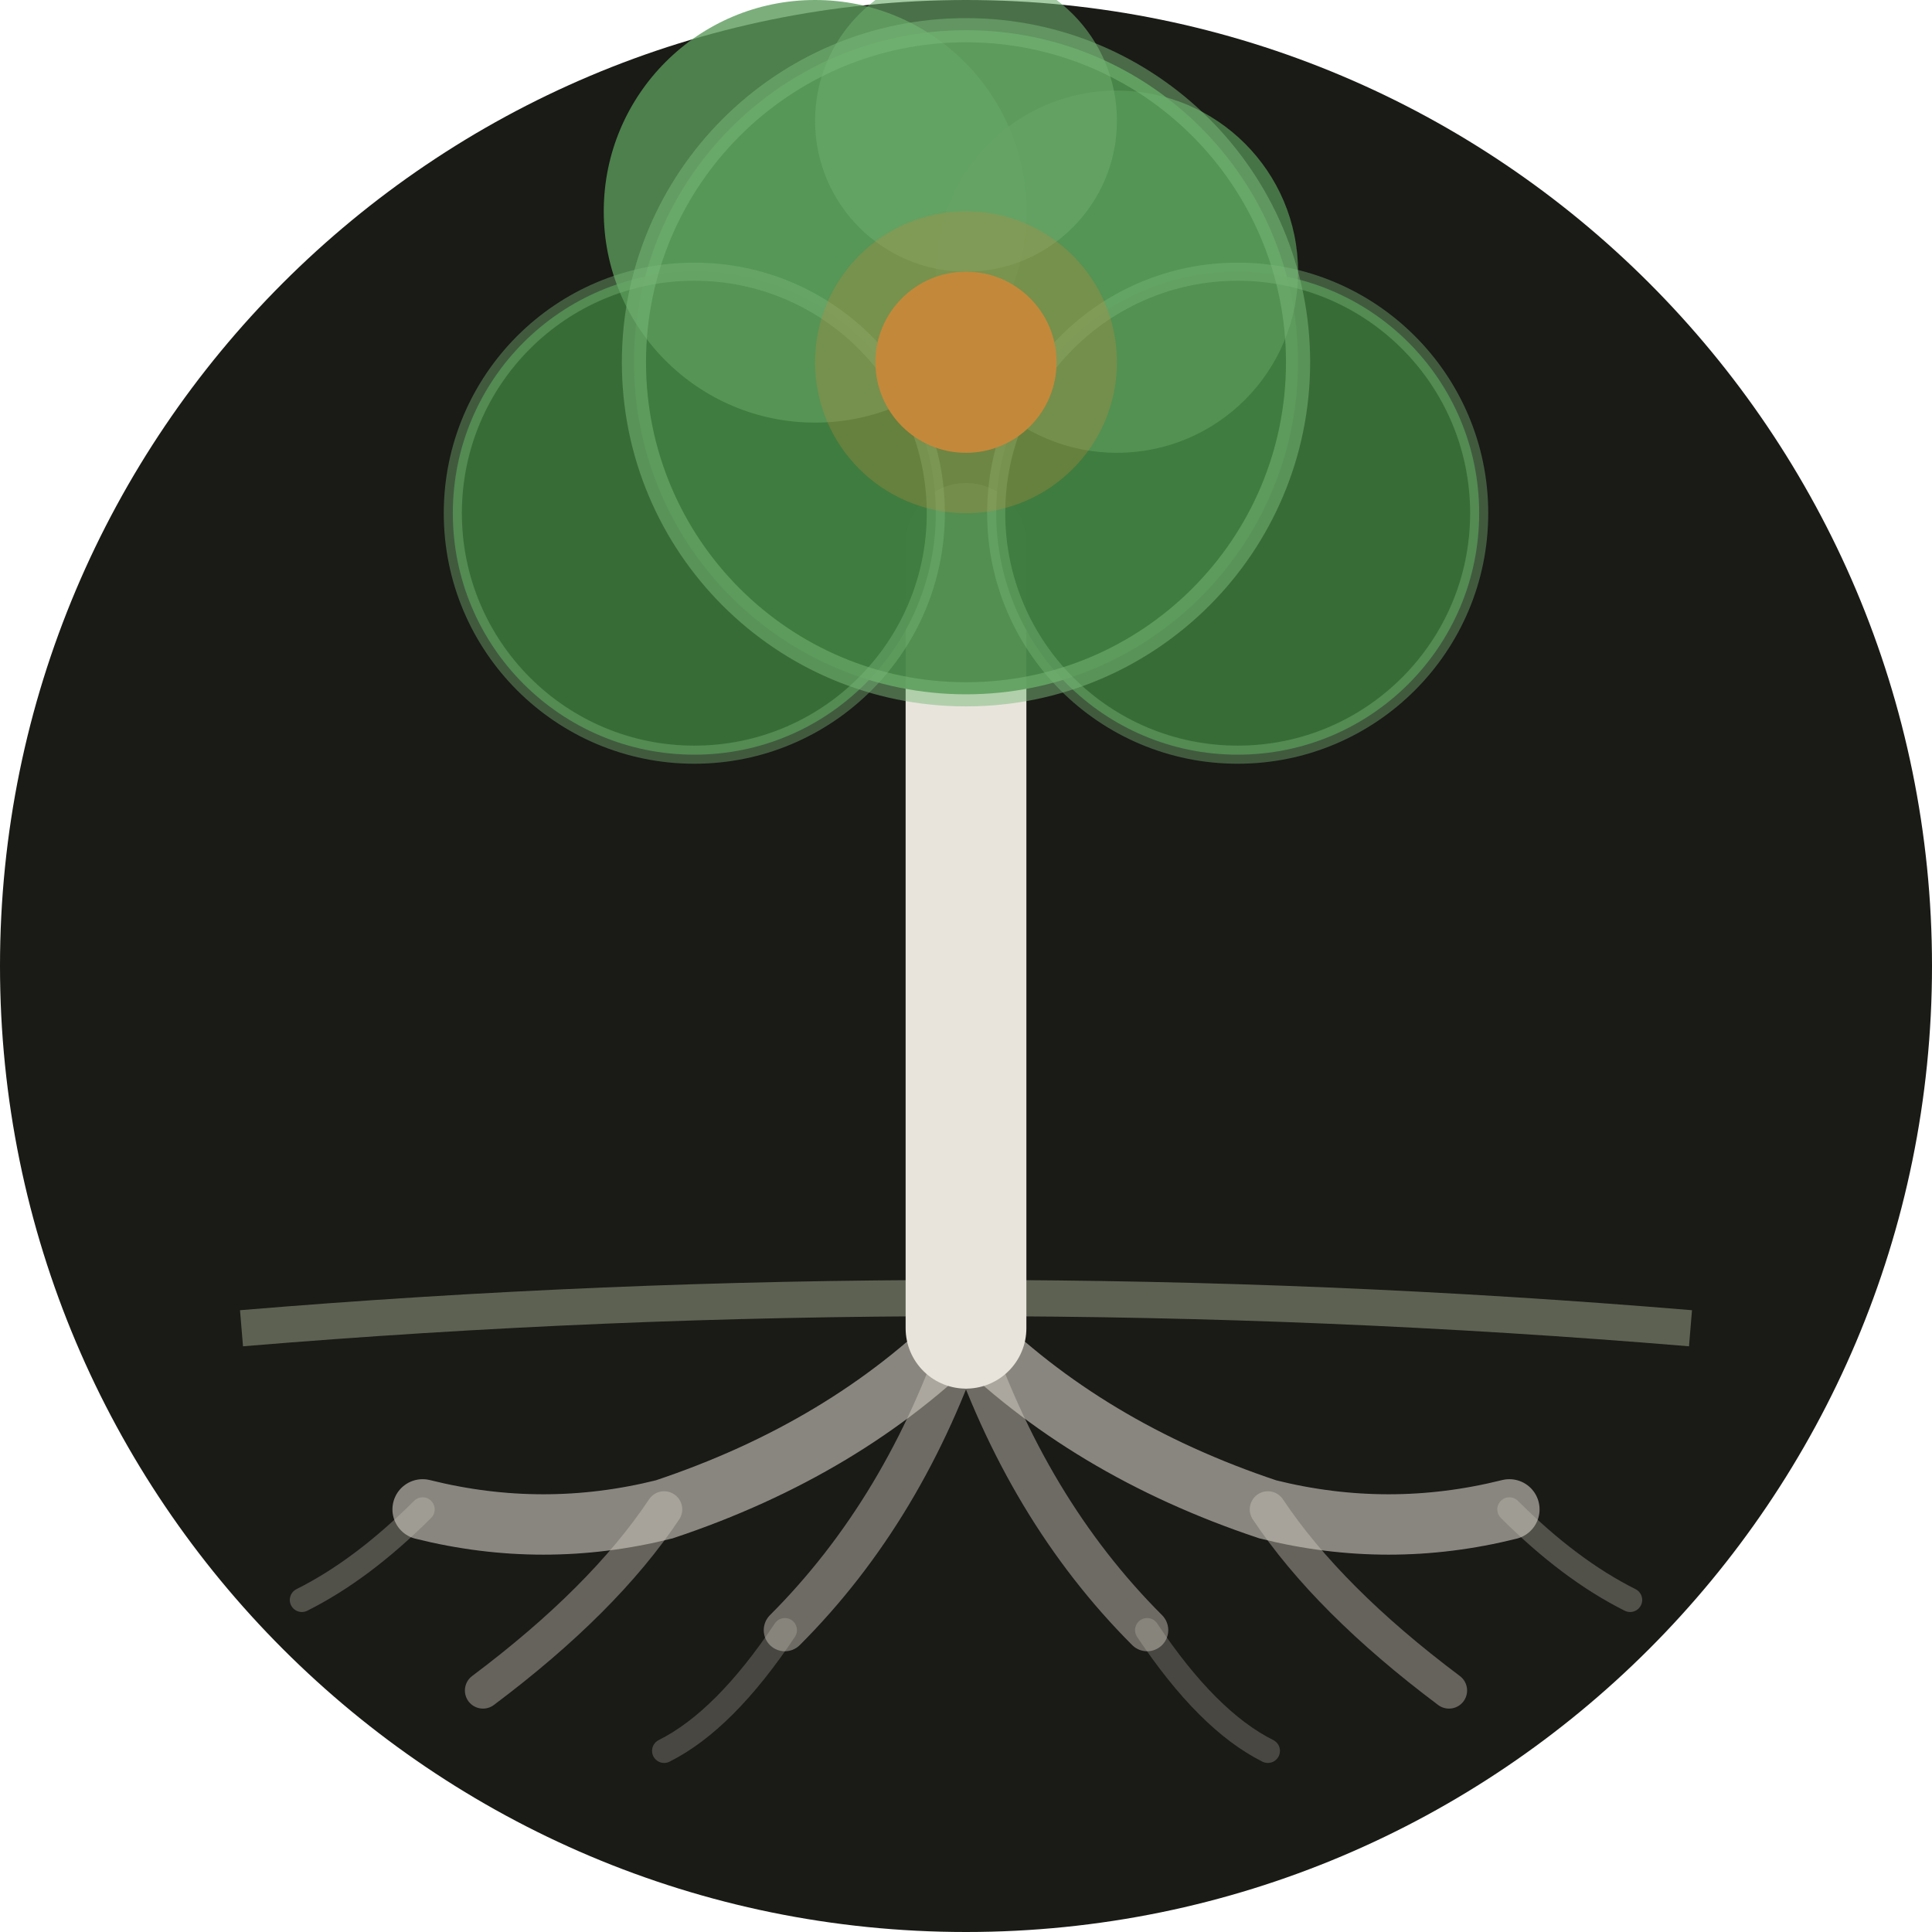
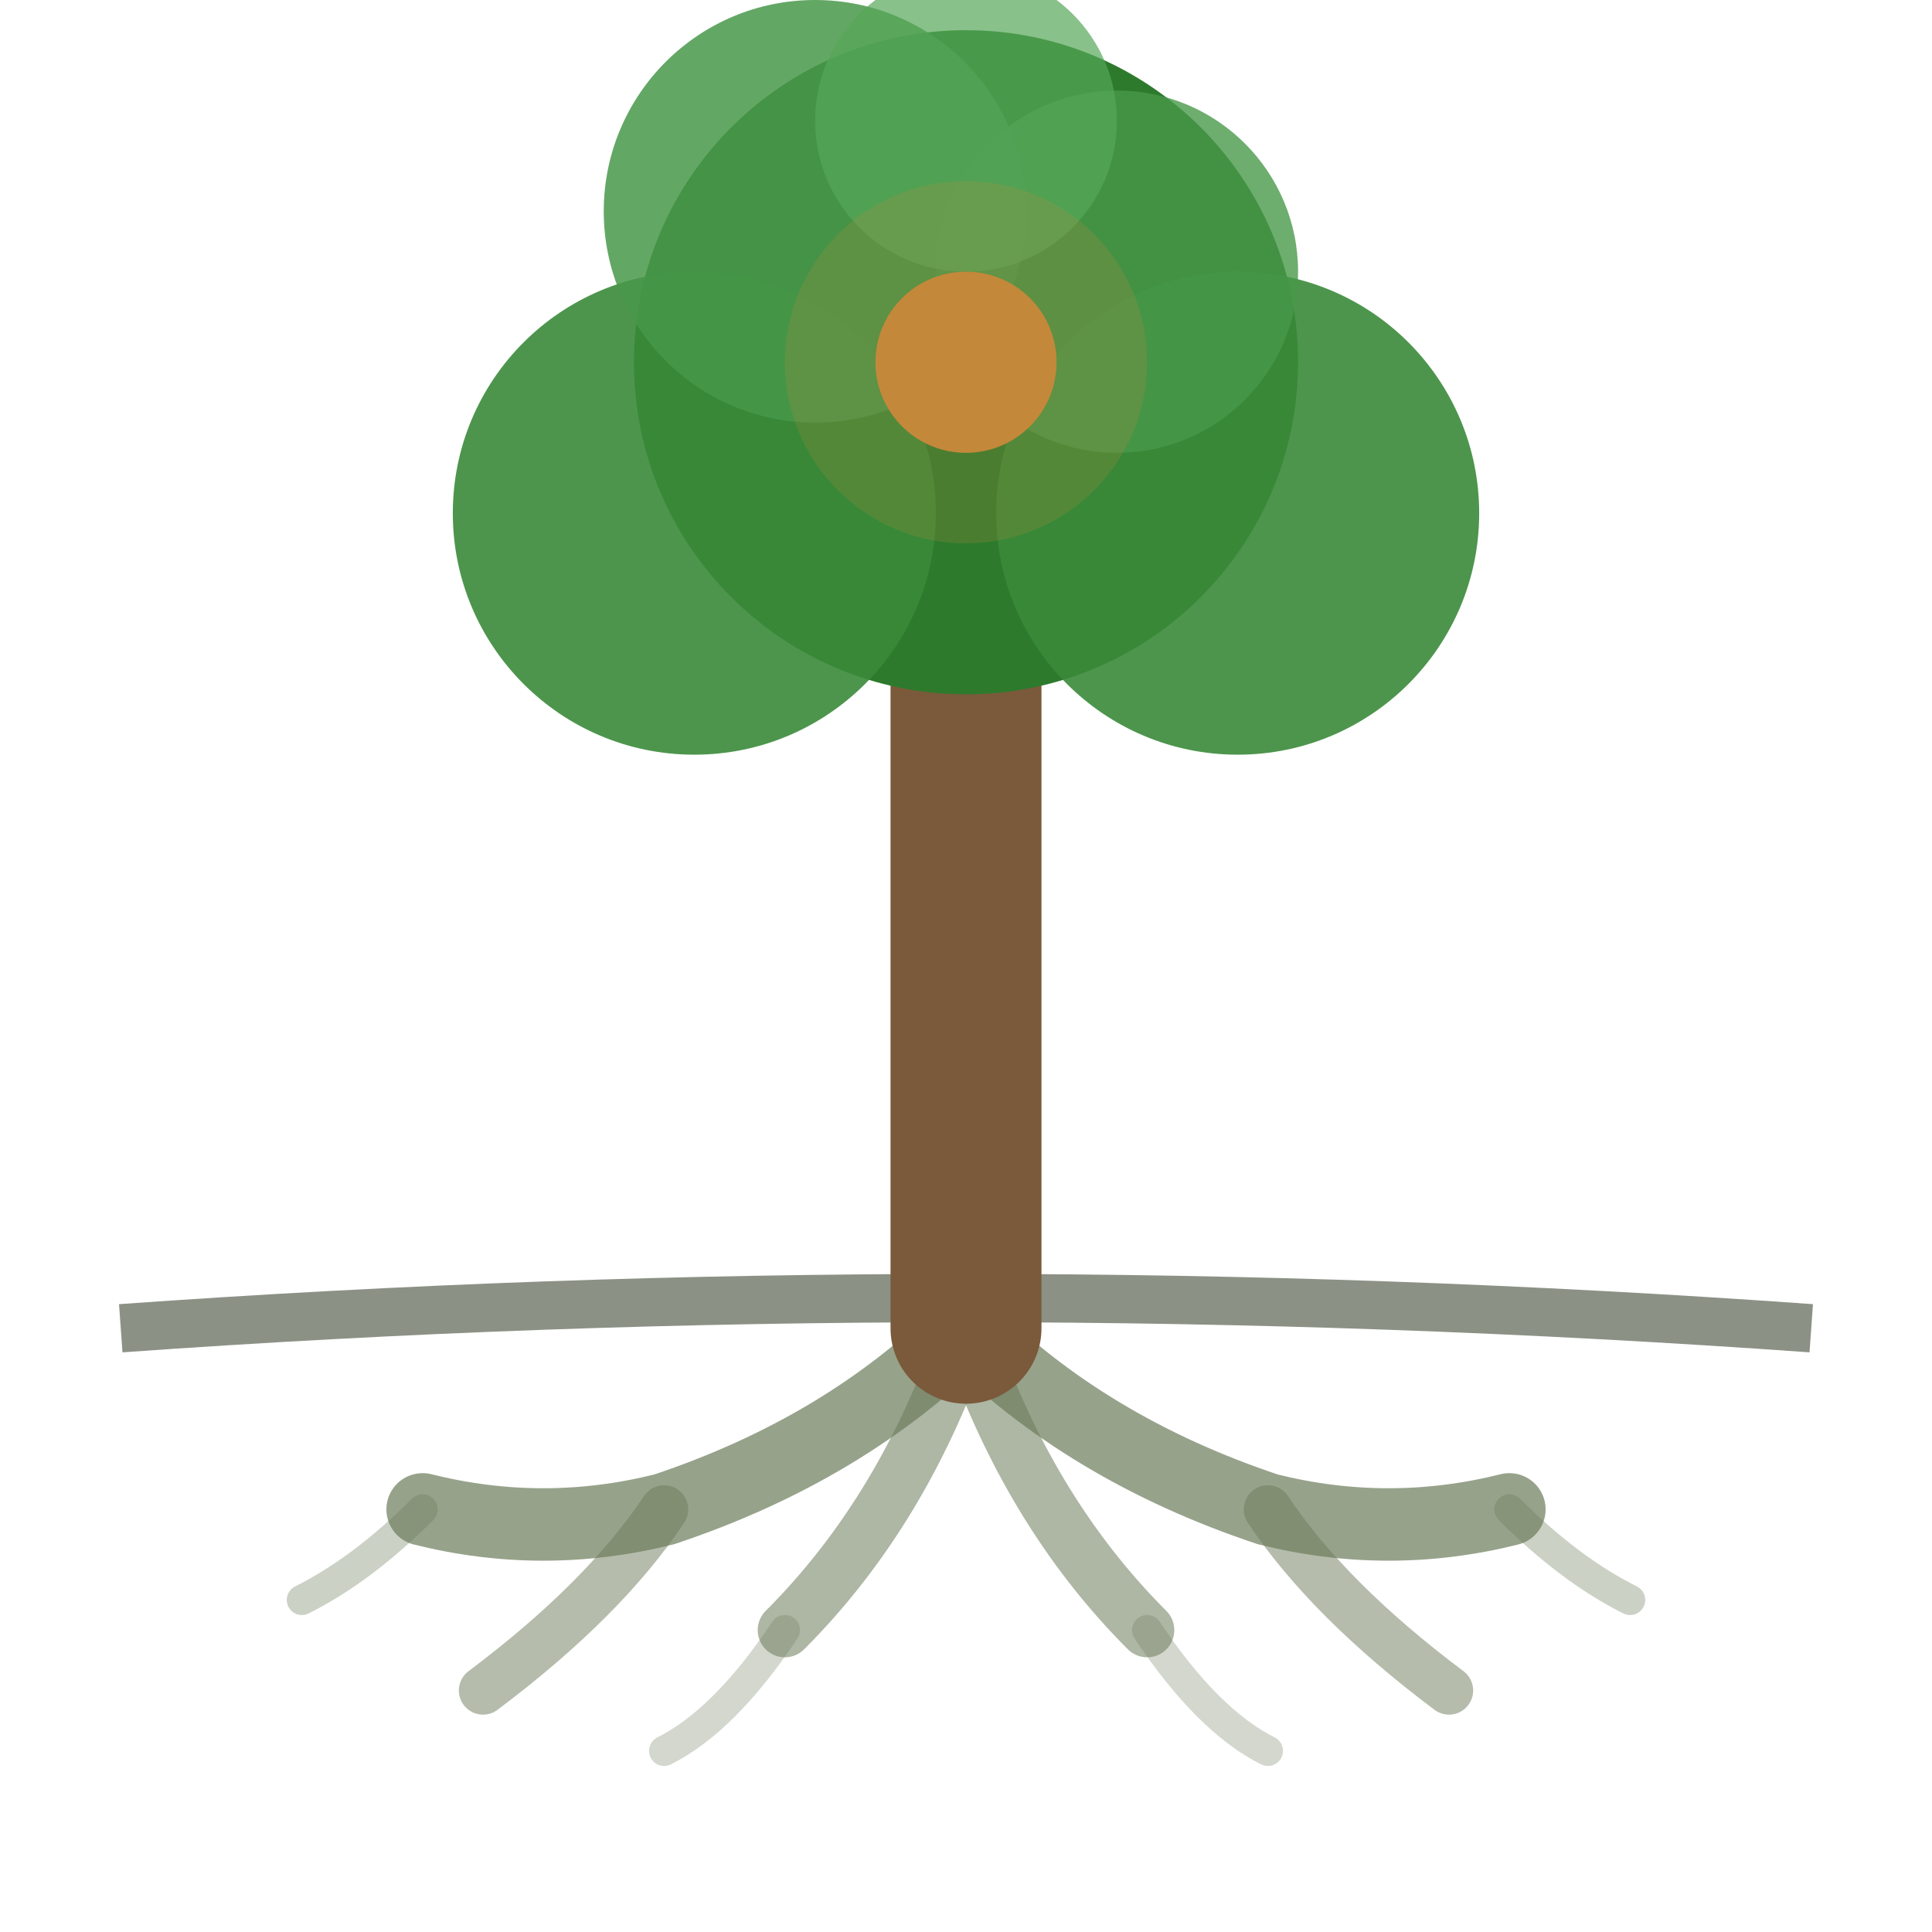
<svg xmlns="http://www.w3.org/2000/svg" viewBox="0 0 32 32">
-   <circle cx="16" cy="16" r="16" fill="#1a1a16" />
-   <path d="M4 22 Q16 21 28 22" stroke="#8a917a" stroke-width="0.6" fill="none" opacity="0.6" />
-   <path d="M16 22 Q14 24 11 25 Q9 25.5 7 25" stroke="#d4cfc4" stroke-width="1" fill="none" stroke-linecap="round" opacity="0.6" />
-   <path d="M11 25 Q10 26.5 8 28" stroke="#d4cfc4" stroke-width="0.6" fill="none" stroke-linecap="round" opacity="0.4" />
-   <path d="M16 22 Q18 24 21 25 Q23 25.5 25 25" stroke="#d4cfc4" stroke-width="1" fill="none" stroke-linecap="round" opacity="0.6" />
-   <path d="M21 25 Q22 26.5 24 28" stroke="#d4cfc4" stroke-width="0.6" fill="none" stroke-linecap="round" opacity="0.4" />
-   <path d="M16 22 Q15 25 13 27" stroke="#d4cfc4" stroke-width="0.7" fill="none" stroke-linecap="round" opacity="0.45" />
-   <path d="M16 22 Q17 25 19 27" stroke="#d4cfc4" stroke-width="0.7" fill="none" stroke-linecap="round" opacity="0.45" />
-   <path d="M7 25 Q6 26 5 26.5" stroke="#d4cfc4" stroke-width="0.4" fill="none" stroke-linecap="round" opacity="0.3" />
-   <path d="M25 25 Q26 26 27 26.5" stroke="#d4cfc4" stroke-width="0.4" fill="none" stroke-linecap="round" opacity="0.3" />
-   <path d="M13 27 Q12 28.5 11 29" stroke="#d4cfc4" stroke-width="0.4" fill="none" stroke-linecap="round" opacity="0.25" />
-   <path d="M19 27 Q20 28.5 21 29" stroke="#d4cfc4" stroke-width="0.4" fill="none" stroke-linecap="round" opacity="0.25" />
-   <line x1="16" y1="22" x2="16" y2="9" stroke="#e8e4dc" stroke-width="2" stroke-linecap="round" />
-   <circle cx="16" cy="6" r="5.5" fill="#4a8a4a" opacity="0.95" />
-   <circle cx="11.5" cy="8.5" r="4" fill="#3d7a3d" opacity="0.85" />
-   <circle cx="20.5" cy="8.5" r="4" fill="#3d7a3d" opacity="0.85" />
-   <circle cx="13.5" cy="3.5" r="3.5" fill="#5a9a5a" opacity="0.8" />
-   <circle cx="18.5" cy="4.5" r="3" fill="#5a9a5a" opacity="0.7" />
-   <circle cx="16" cy="2" r="2.5" fill="#6aaa6a" opacity="0.6" />
-   <circle cx="16" cy="6" r="5.5" fill="none" stroke="#7aba7a" stroke-width="0.4" opacity="0.5" />
-   <circle cx="11.5" cy="8.5" r="4" fill="none" stroke="#7aba7a" stroke-width="0.3" opacity="0.4" />
-   <circle cx="20.5" cy="8.5" r="4" fill="none" stroke="#7aba7a" stroke-width="0.3" opacity="0.4" />
+   <path d="M2 22 Q16 21 30 22" stroke="#5a6350" stroke-width="0.8" fill="none" opacity="0.7" />
+   <path d="M16 22 Q14 24 11 25 Q9 25.5 7 25" stroke="#6b7a5a" stroke-width="1.2" fill="none" stroke-linecap="round" opacity="0.7" />
+   <path d="M11 25 Q10 26.5 8 28" stroke="#6b7a5a" stroke-width="0.8" fill="none" stroke-linecap="round" opacity="0.5" />
+   <path d="M16 22 Q18 24 21 25 Q23 25.5 25 25" stroke="#6b7a5a" stroke-width="1.2" fill="none" stroke-linecap="round" opacity="0.7" />
+   <path d="M21 25 Q22 26.5 24 28" stroke="#6b7a5a" stroke-width="0.8" fill="none" stroke-linecap="round" opacity="0.5" />
+   <path d="M16 22 Q15 25 13 27" stroke="#6b7a5a" stroke-width="0.9" fill="none" stroke-linecap="round" opacity="0.55" />
+   <path d="M16 22 Q17 25 19 27" stroke="#6b7a5a" stroke-width="0.9" fill="none" stroke-linecap="round" opacity="0.55" />
+   <path d="M7 25 Q6 26 5 26.5" stroke="#6b7a5a" stroke-width="0.5" fill="none" stroke-linecap="round" opacity="0.35" />
+   <path d="M25 25 Q26 26 27 26.5" stroke="#6b7a5a" stroke-width="0.5" fill="none" stroke-linecap="round" opacity="0.35" />
+   <path d="M13 27 Q12 28.5 11 29" stroke="#6b7a5a" stroke-width="0.5" fill="none" stroke-linecap="round" opacity="0.3" />
+   <path d="M19 27 Q20 28.5 21 29" stroke="#6b7a5a" stroke-width="0.5" fill="none" stroke-linecap="round" opacity="0.3" />
+   <line x1="16" y1="22" x2="16" y2="9" stroke="#7a5a3a" stroke-width="2.5" stroke-linecap="round" />
+   <circle cx="16" cy="6" r="5.5" fill="#2d7a2d" />
+   <circle cx="11.5" cy="8.5" r="4" fill="#3a8a3a" opacity="0.9" />
+   <circle cx="20.5" cy="8.5" r="4" fill="#3a8a3a" opacity="0.9" />
+   <circle cx="13.5" cy="3.5" r="3.5" fill="#48984a" opacity="0.85" />
+   <circle cx="18.5" cy="4.5" r="3" fill="#48984a" opacity="0.8" />
+   <circle cx="16" cy="2" r="2.5" fill="#56a658" opacity="0.7" />
  <circle cx="16" cy="6" r="1.5" fill="#c4883a" />
-   <circle cx="16" cy="6" r="2.5" fill="#c4883a" opacity="0.3" />
+   <circle cx="16" cy="6" r="3" fill="#c4883a" opacity="0.2" />
</svg>
